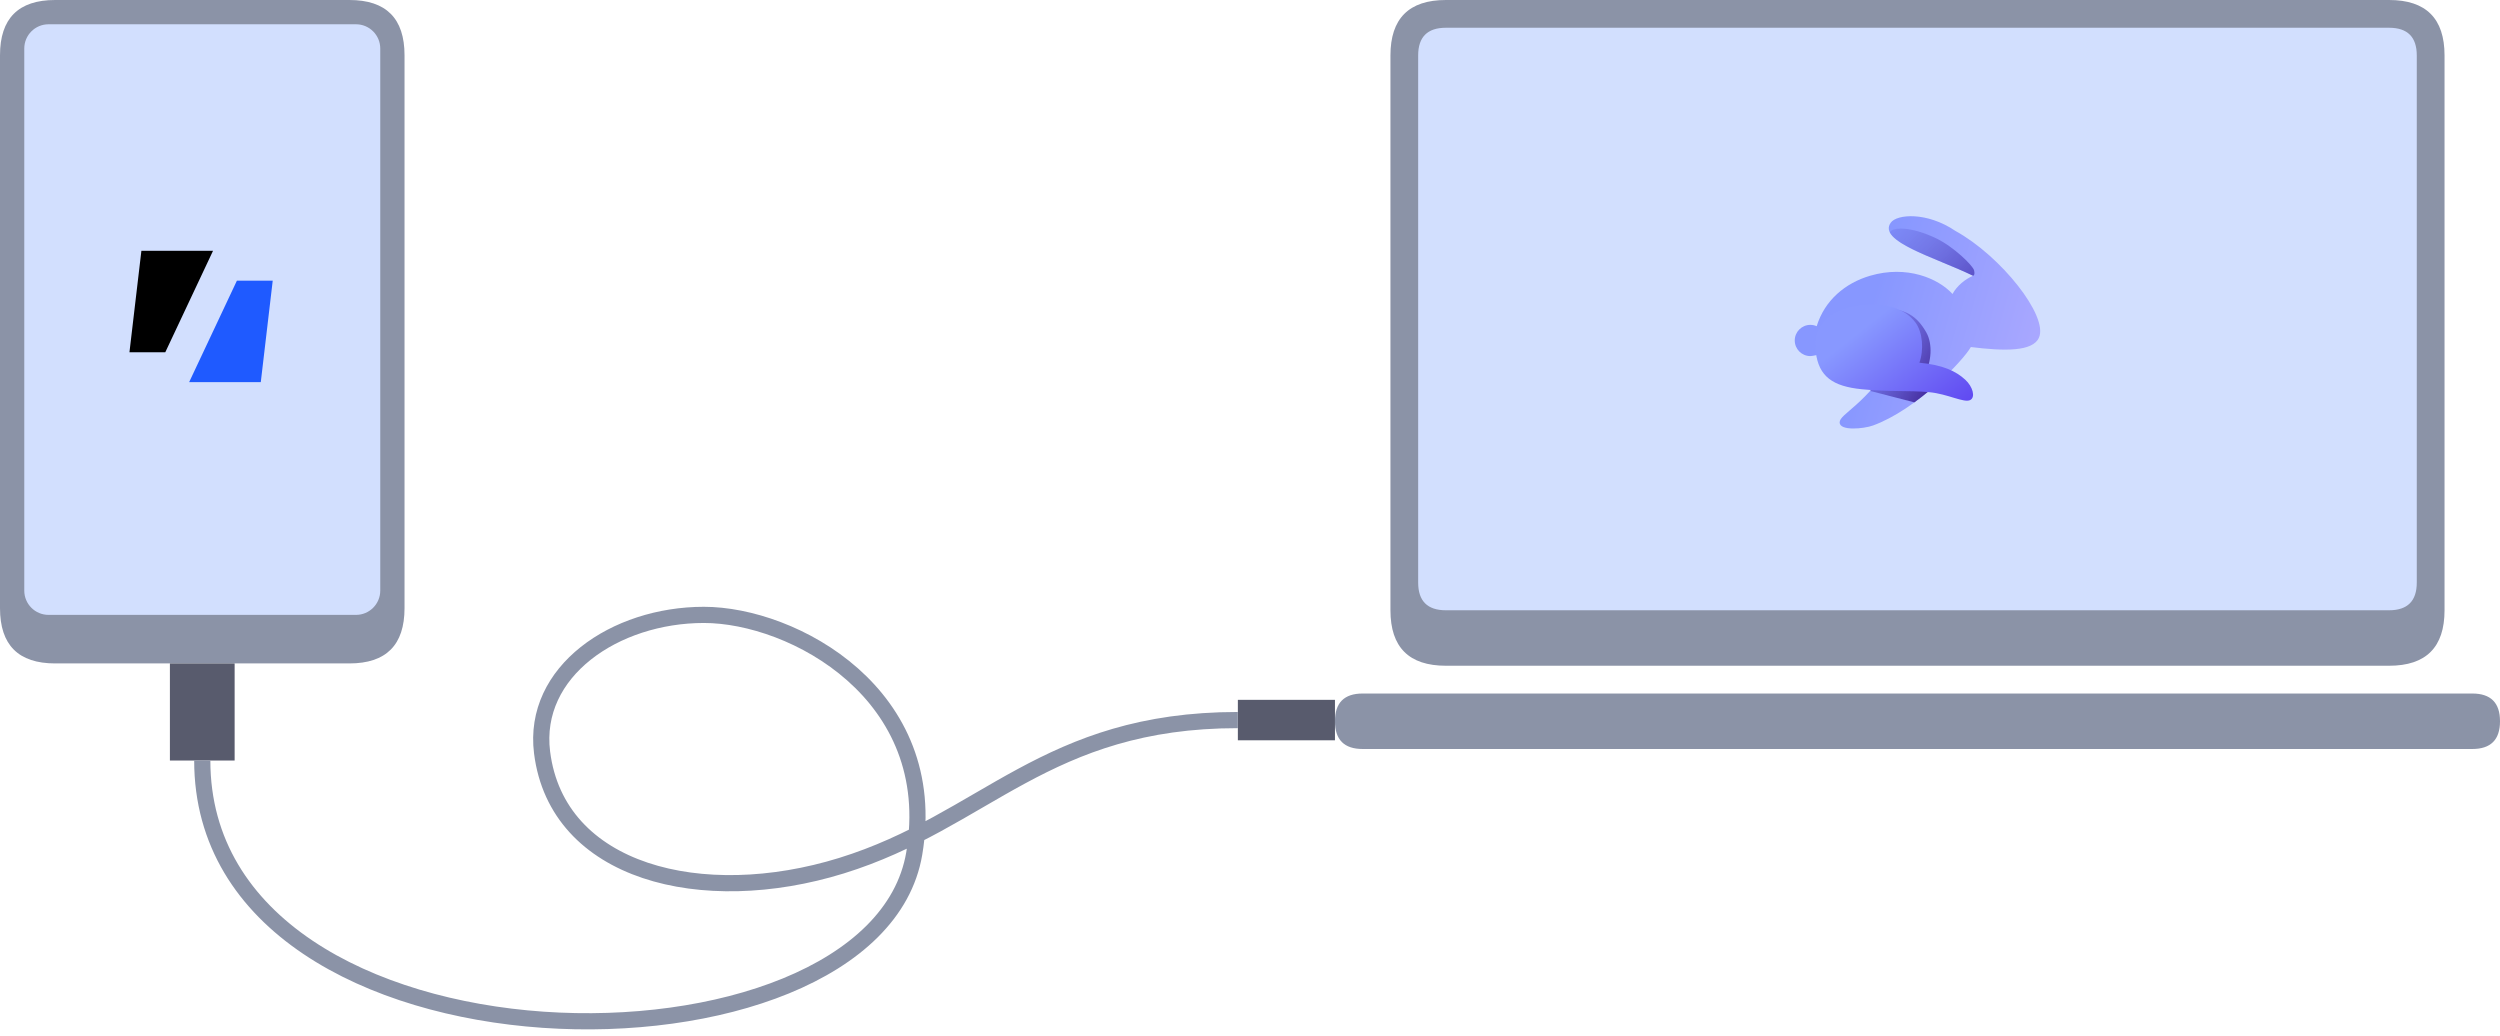
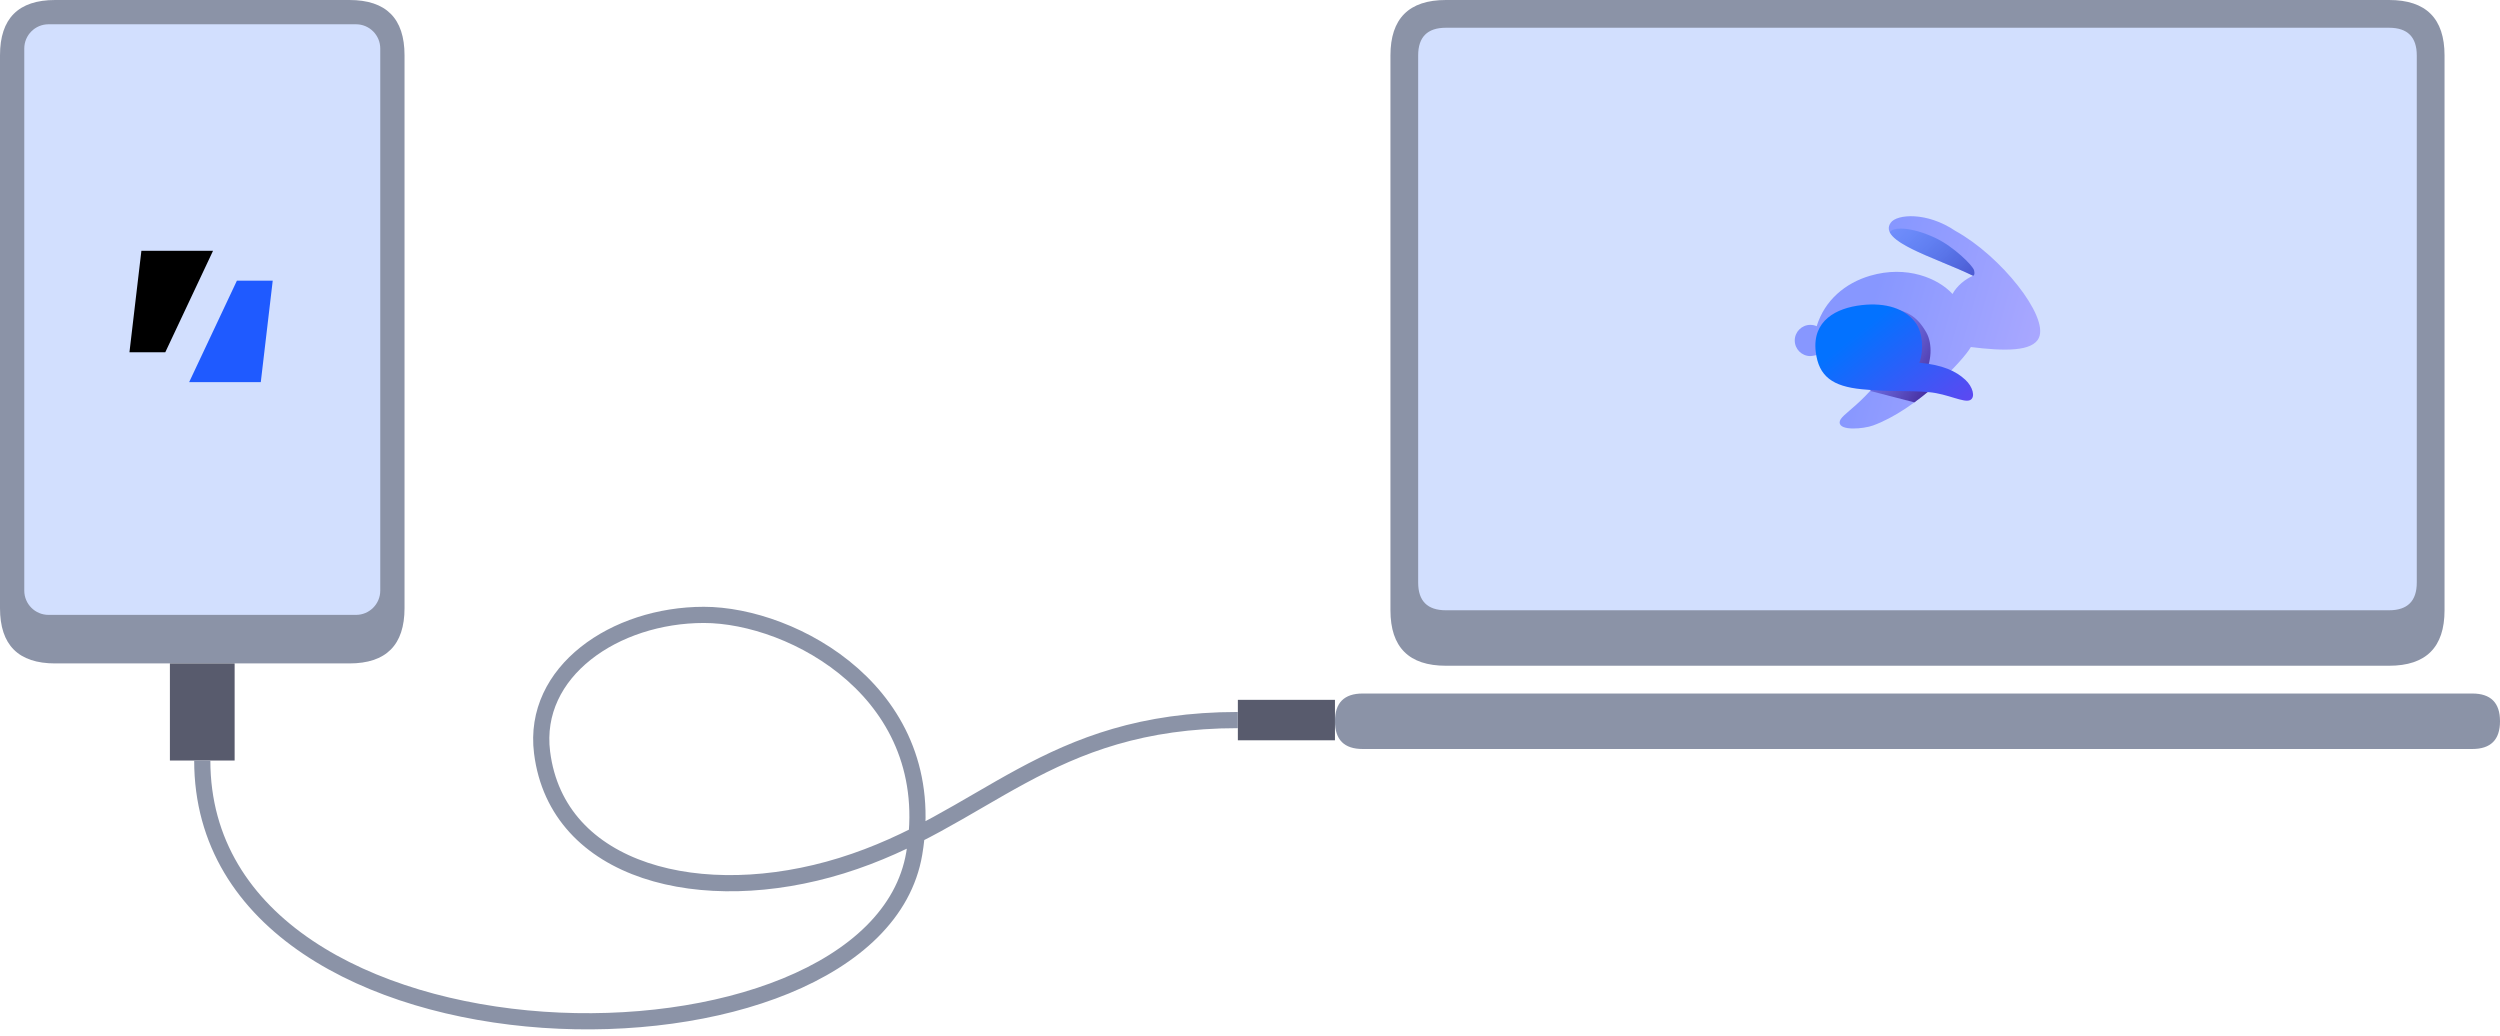
<svg xmlns="http://www.w3.org/2000/svg" width="309" height="128" viewBox="0 0 309 128" fill="none">
  <path d="M178.717 0H295.288C299.859 0 302.145 2.286 302.145 6.857V75.429C302.145 80 299.859 82.286 295.288 82.286H178.717C174.145 82.286 171.859 80 171.859 75.429V6.857C171.859 2.286 174.145 0 178.717 0V0Z" fill="#8B93A7" />
  <path d="M178.714 3.43H295.285C297.571 3.43 298.714 4.573 298.714 6.858V72.001C298.714 74.287 297.571 75.43 295.285 75.43H178.714C176.428 75.43 175.285 74.287 175.285 72.001V6.858C175.285 4.573 176.428 3.43 178.714 3.43Z" fill="#D2DFFE" />
  <path d="M168.429 85.719H305.571C307.857 85.719 309 86.862 309 89.147C309 91.433 307.857 92.576 305.571 92.576H168.429C166.143 92.576 165 91.433 165 89.147C165 86.862 166.143 85.719 168.429 85.719Z" fill="#8B93A7" />
  <path d="M252.014 41.738C253.206 39.076 247.315 31.639 241.687 28.54C238.14 26.14 234.444 26.47 233.695 27.524C232.052 29.837 239.135 31.797 243.872 34.084C242.854 34.526 241.894 35.319 241.33 36.334C239.564 34.406 235.688 32.746 231.14 34.084C228.075 34.985 225.528 37.109 224.543 40.319C224.304 40.212 224.039 40.153 223.76 40.153C222.695 40.153 221.831 41.017 221.831 42.083C221.831 43.148 222.695 44.012 223.76 44.012C223.958 44.012 224.575 43.879 224.575 43.879L234.444 43.951C230.497 50.212 227.378 51.127 227.378 52.212C227.378 53.296 230.363 53.002 231.483 52.598C236.847 50.663 242.608 44.631 243.597 42.894C247.748 43.412 251.237 43.473 252.014 41.738Z" fill="url(#paint0_linear_500_2796)" />
  <path fill-rule="evenodd" clip-rule="evenodd" d="M243.872 34.084C243.872 34.084 243.872 34.084 243.872 34.084C244.092 33.997 244.056 33.673 243.996 33.418C243.858 32.833 241.467 30.472 239.221 29.415C236.162 27.974 233.909 28.048 233.576 28.712C234.199 29.989 237.088 31.188 240.106 32.441C241.393 32.975 242.704 33.519 243.872 34.083C243.872 34.083 243.872 34.083 243.872 34.084Z" fill="url(#paint1_linear_500_2796)" />
  <path fill-rule="evenodd" clip-rule="evenodd" d="M239.99 46.939C239.371 46.703 238.672 46.486 237.877 46.289C238.725 44.773 238.902 42.529 238.102 41.11C236.979 39.118 235.57 38.059 232.294 38.059C230.492 38.059 225.642 38.665 225.556 42.715C225.547 43.14 225.555 43.529 225.586 43.887L234.444 43.951C233.25 45.846 232.131 47.251 231.152 48.319C232.328 48.62 233.298 48.873 234.189 49.105C235.034 49.326 235.807 49.527 236.617 49.734C237.838 48.844 238.986 47.874 239.99 46.939Z" fill="url(#paint2_linear_500_2796)" />
  <path d="M224.425 43.471C224.787 46.547 226.535 47.752 230.107 48.109C233.679 48.466 235.728 48.227 238.456 48.475C240.735 48.682 242.769 49.843 243.524 49.442C244.203 49.081 243.823 47.776 242.914 46.939C241.736 45.854 240.106 45.1 237.237 44.832C237.808 43.267 237.648 41.072 236.76 39.878C235.476 38.151 233.106 37.37 230.107 37.711C226.973 38.068 223.971 39.611 224.425 43.471Z" fill="url(#paint3_linear_500_2796)" />
  <path d="M6.818 0H43.182C47.727 0 50 2.278 50 6.833V75.167C50 79.722 47.727 82 43.182 82H6.818C2.273 82 -7.37572e-08 79.722 0 75.167V6.833C0 2.278 2.273 0 6.818 0Z" fill="#8B93A7" />
  <rect x="3" y="3" width="44" height="73" rx="3" fill="#D2DFFE" />
  <path d="M17.476 31H26.33L20.427 43.544H16L17.476 31Z" fill="black" />
  <path d="M32.233 47.233H23.378L29.281 34.69H33.709L32.233 47.233Z" fill="#1F5AFF" />
  <rect x="21" y="82" width="8" height="12" fill="#585B6D" />
  <rect x="153" y="86.5" width="12" height="5" fill="#585B6D" />
  <path d="M153 89C129.242 89 121.784 101.496 104 107C86.797 112.324 68.861 107.884 67 93C65.75 83 76 76 87 76C98 76 116.342 85.781 113 105.5C108 135 25 134.615 25 93.992" stroke="#8B93A7" stroke-width="2" />
  <defs>
    <linearGradient id="paint0_linear_500_2796" x1="230.783" y1="39.38" x2="251.758" y2="45.328" gradientUnits="userSpaceOnUse">
      <stop stop-color="#8797FF" />
      <stop offset="1" stop-color="#AAA8FF" />
    </linearGradient>
    <linearGradient id="paint1_linear_500_2796" x1="248.225" y1="38.981" x2="233.091" y2="23.81" gradientUnits="userSpaceOnUse">
      <stop stop-color="#3B22A0" />
-       <stop offset="1" stop-color="#5156D8" stop-opacity="0" />
+       <stop offset="1" stop-color="#0372FF" stop-opacity="0" />
    </linearGradient>
    <linearGradient id="paint2_linear_500_2796" x1="240.411" y1="47.468" x2="225.873" y2="39.109" gradientUnits="userSpaceOnUse">
      <stop stop-color="#3B1E8F" />
      <stop offset="1" stop-color="#6A6FFB" stop-opacity="0" />
    </linearGradient>
    <linearGradient id="paint3_linear_500_2796" x1="232.035" y1="39.224" x2="241.862" y2="51.71" gradientUnits="userSpaceOnUse">
-       <stop stop-color="#8898FF" />
+       <stop stop-color="#0372FF" />
      <stop offset="0.984" stop-color="#5F47F1" />
    </linearGradient>
  </defs>
</svg>
